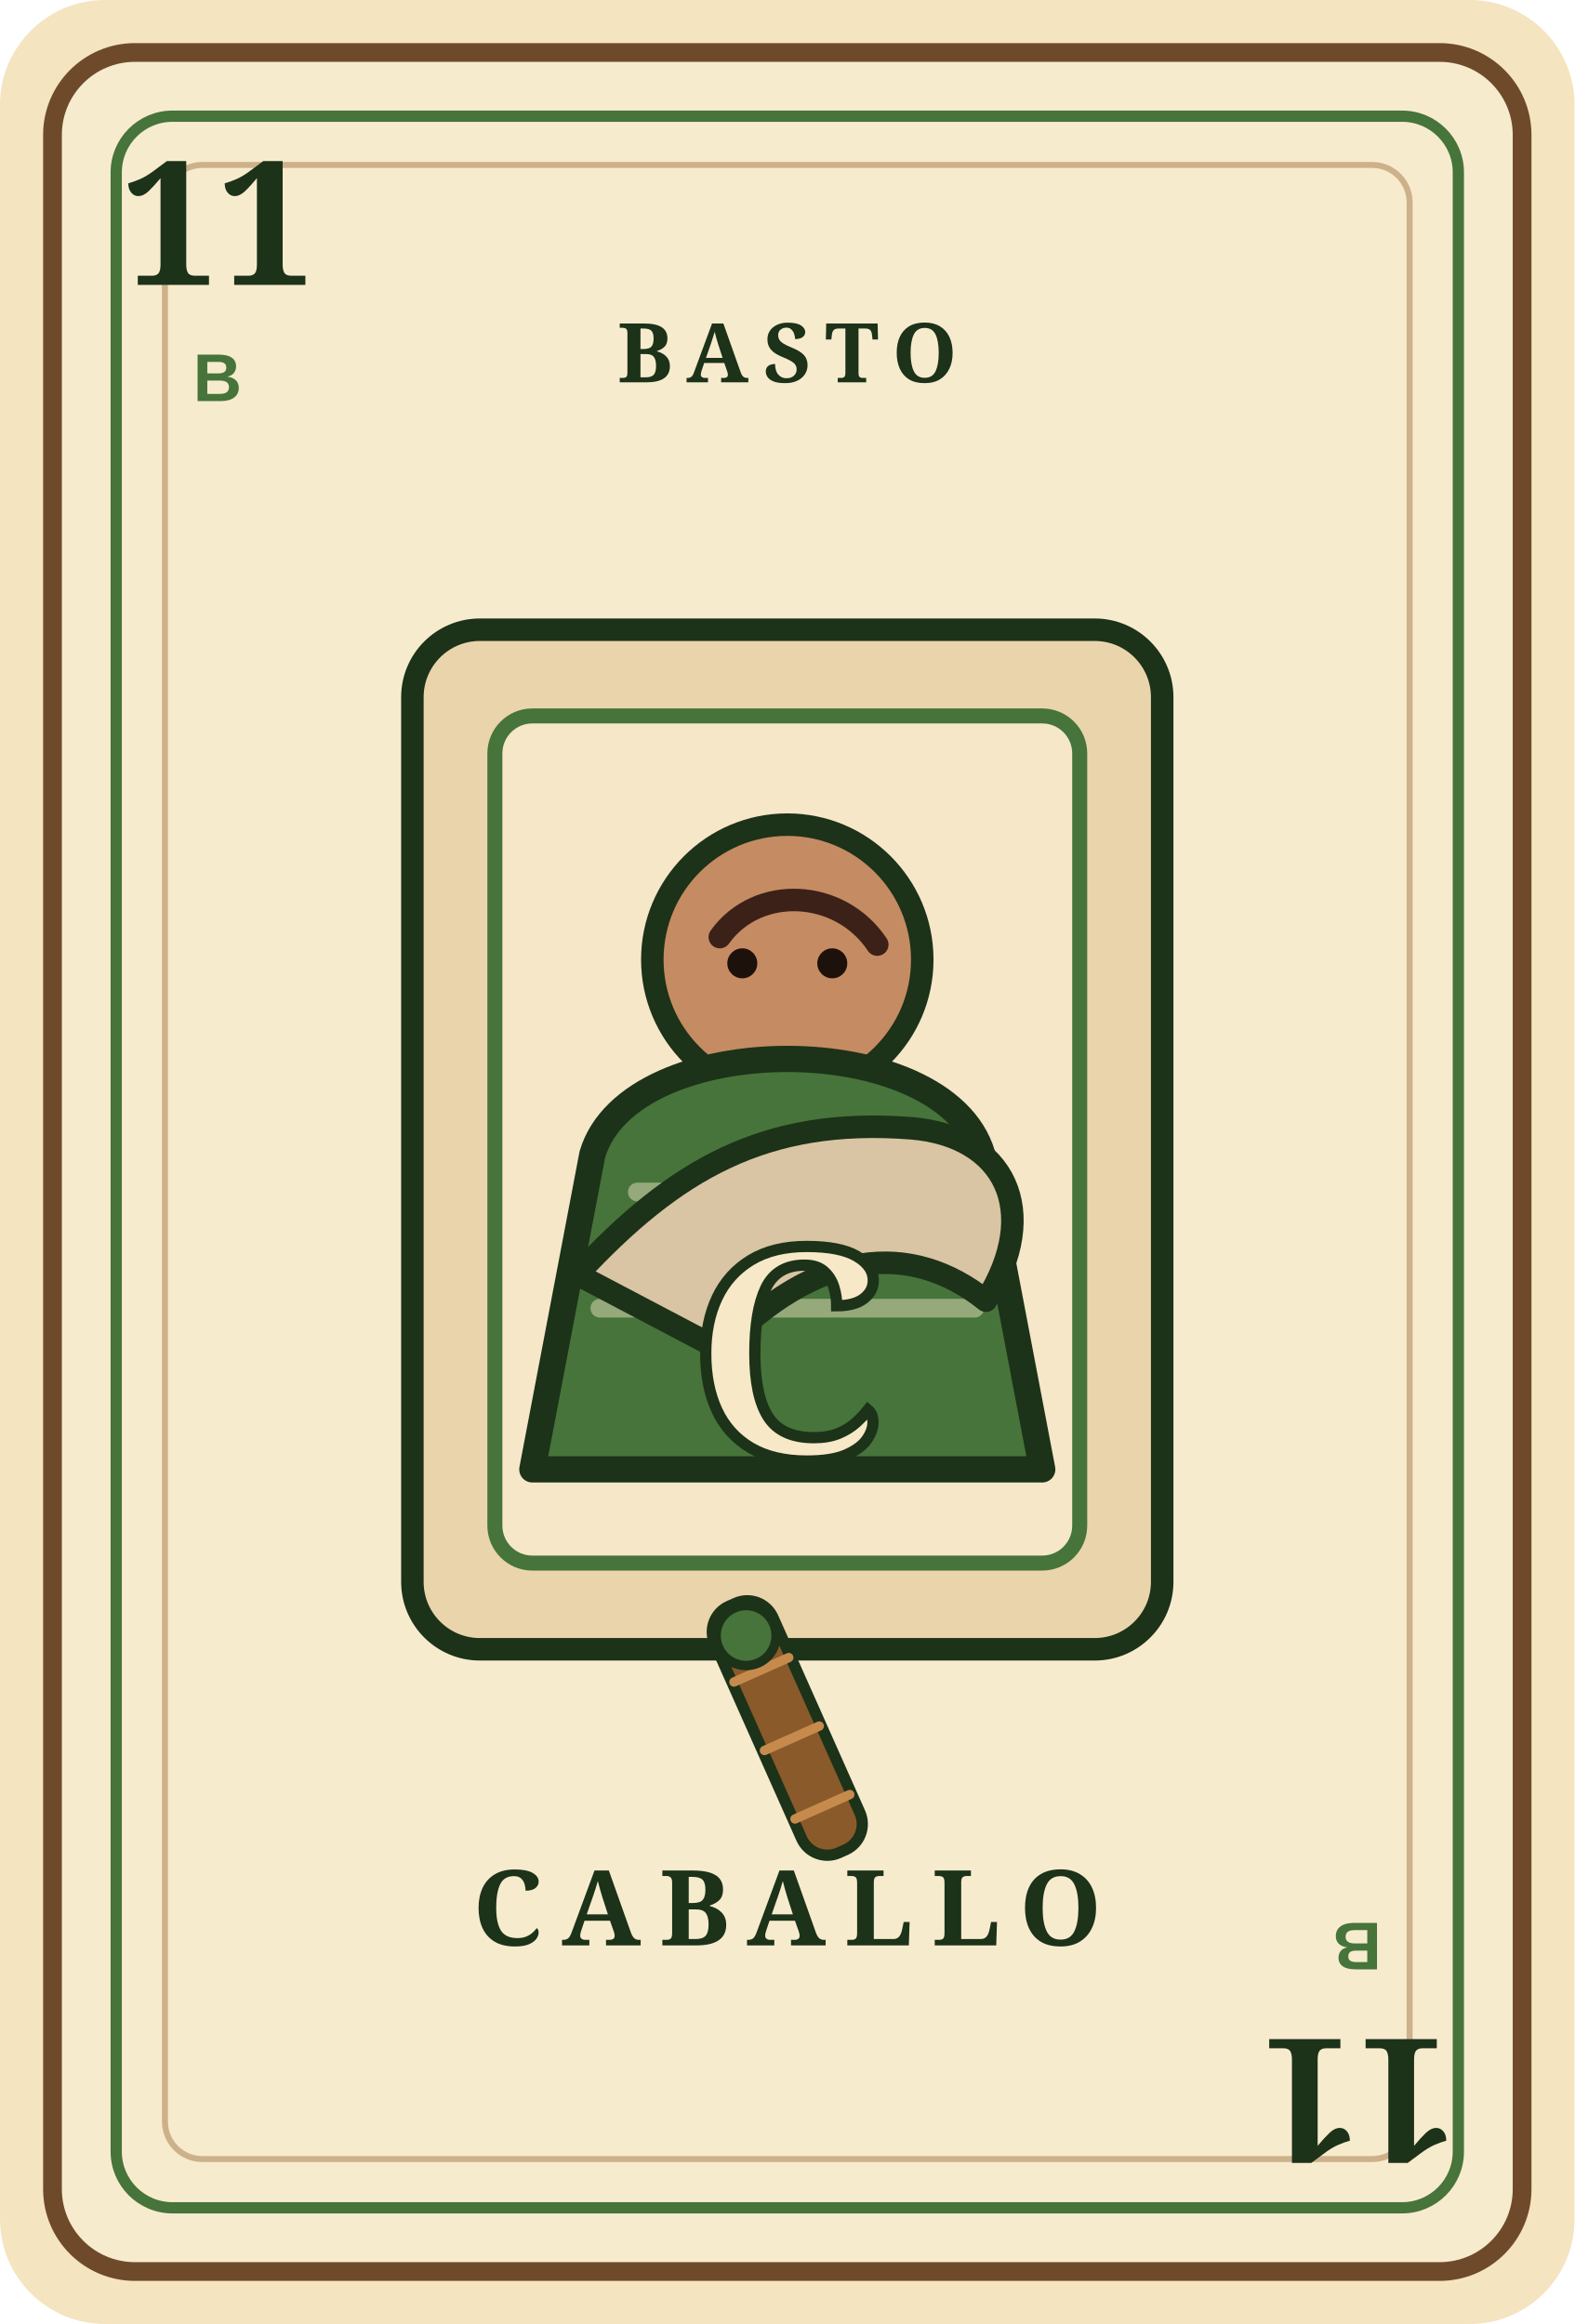
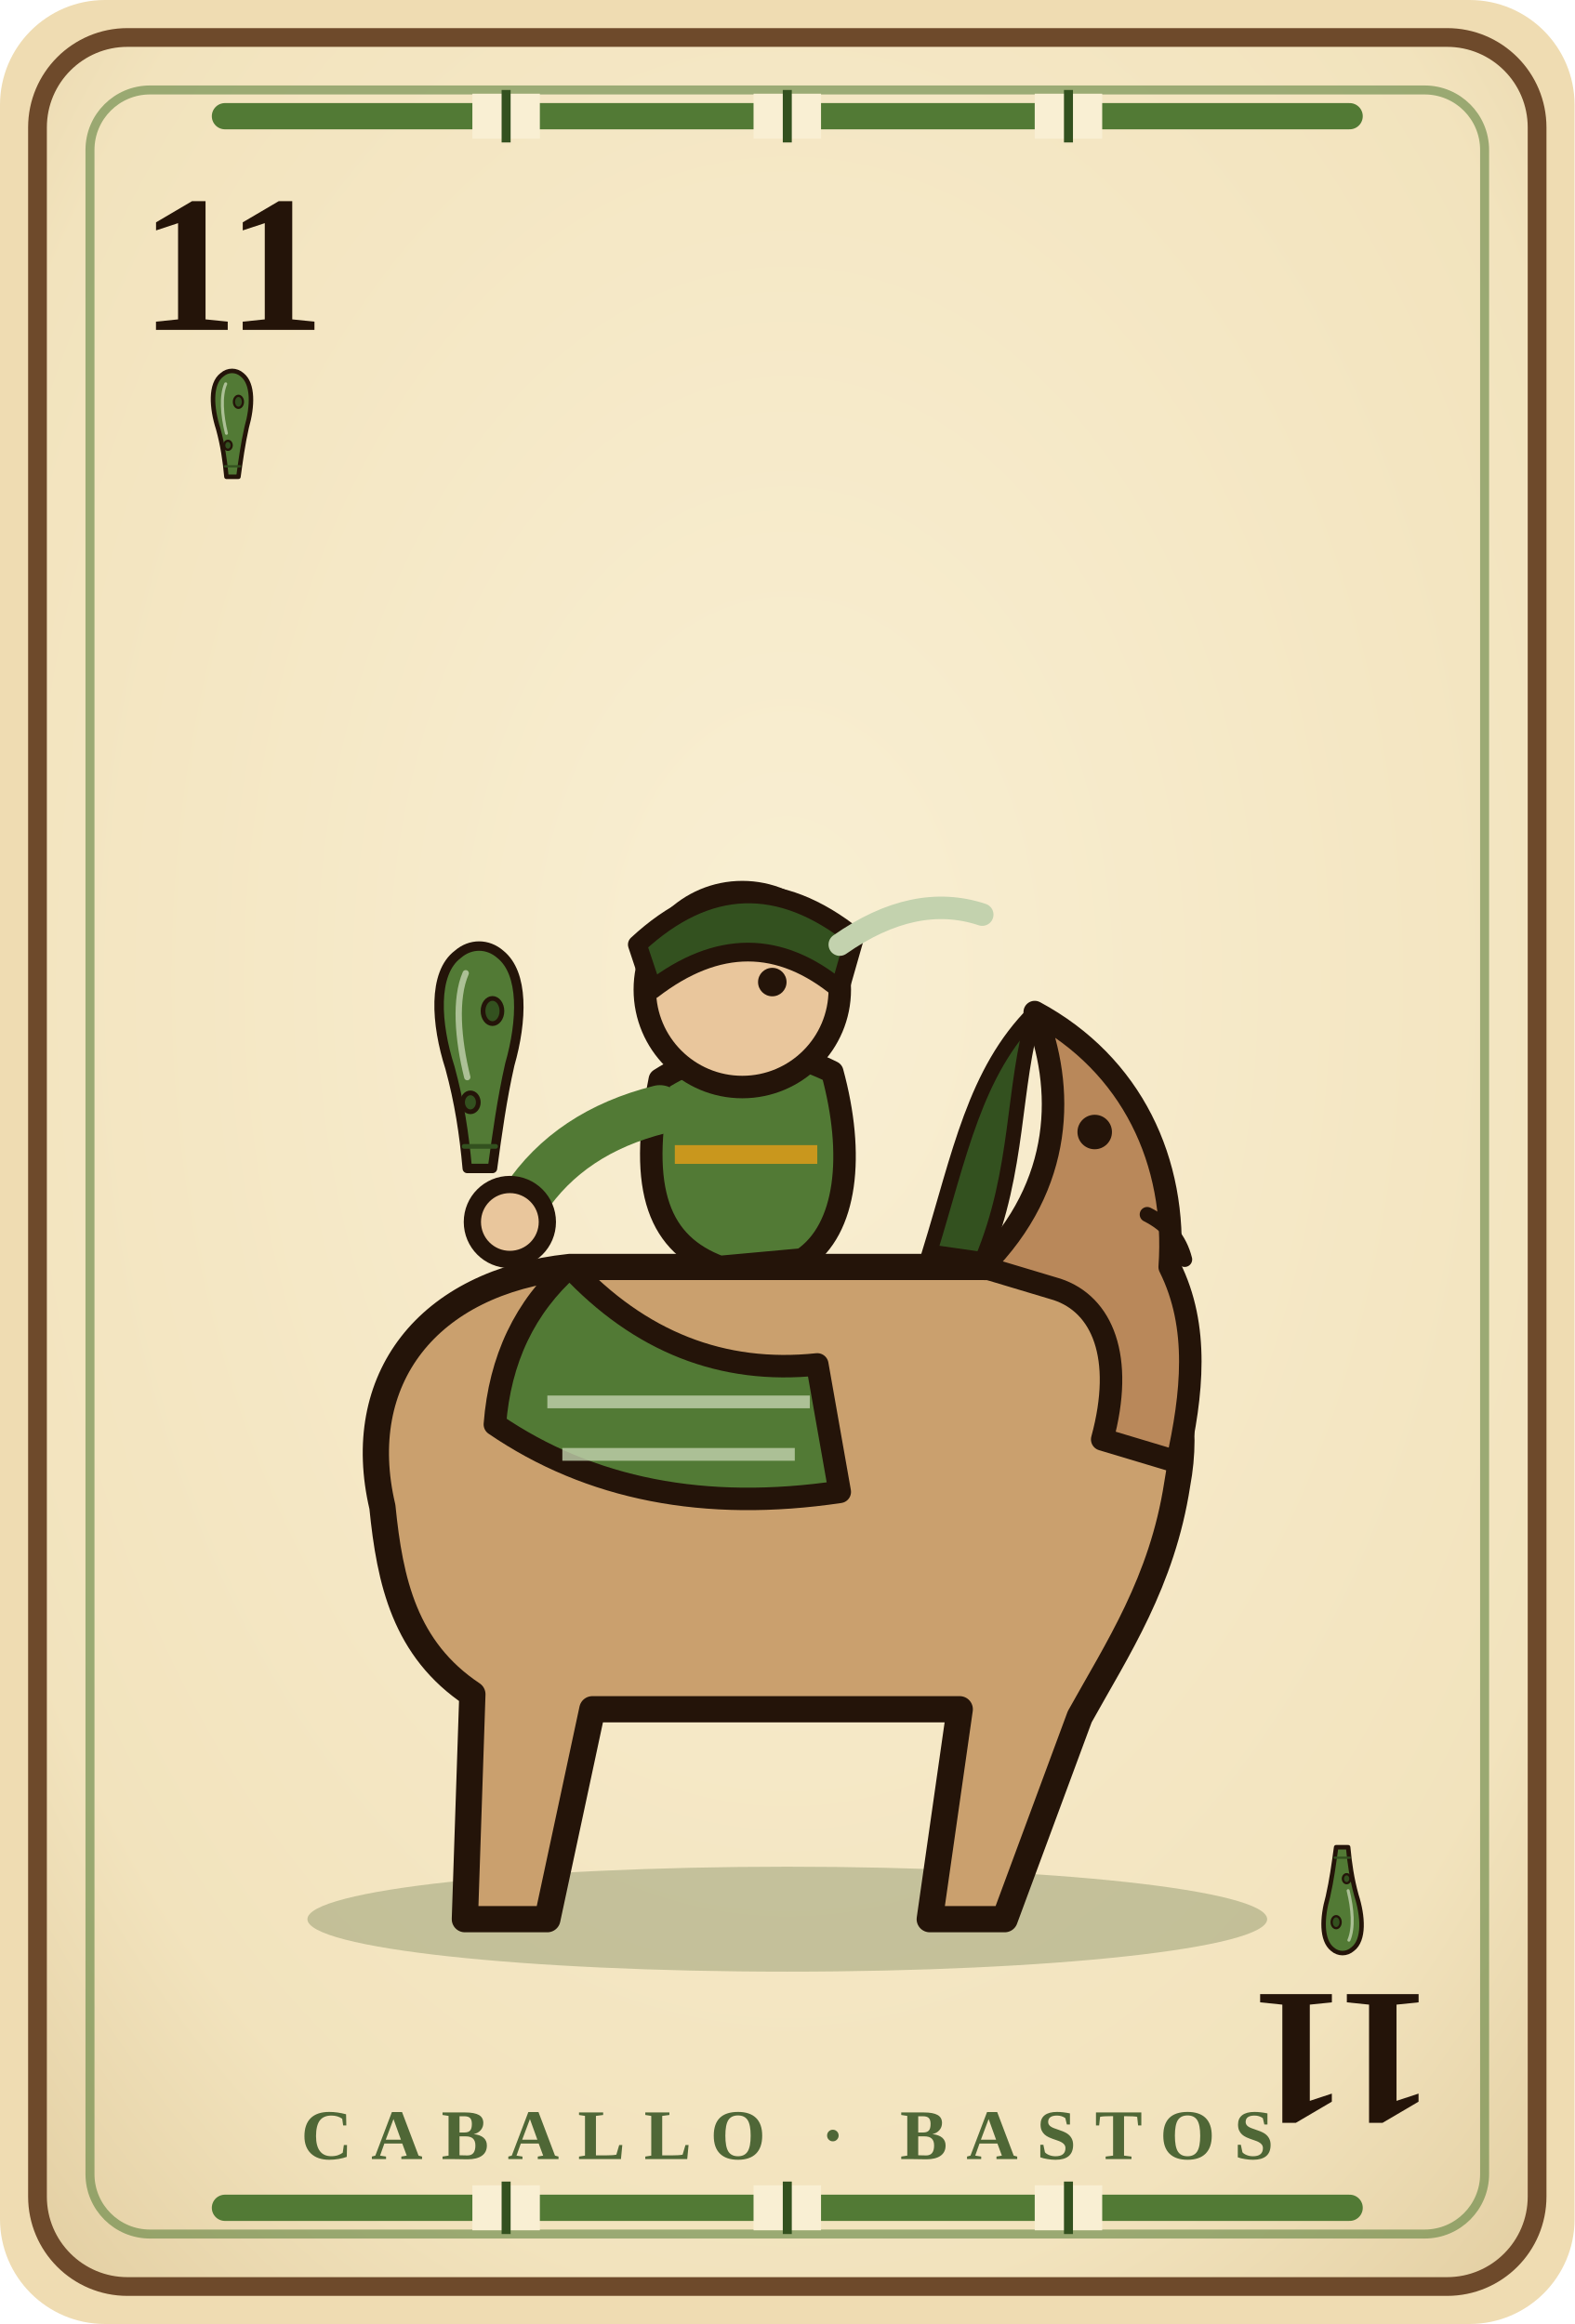
- <svg xmlns="http://www.w3.org/2000/svg" width="420" height="620" viewBox="0 0 420 620" role="img" aria-label="11 de BASTO">
-   <rect width="420" height="620" rx="28" fill="#f4e4bf" />
-   <rect x="14" y="14" width="392" height="592" rx="22" fill="#f7ebce" stroke="#6e4a2b" stroke-width="5" />
-   <rect x="31" y="31" width="358" height="558" rx="15" fill="none" stroke="#46743a" stroke-width="3" />
-   <rect x="44" y="44" width="332" height="532" rx="10" fill="none" stroke="#9f7040" stroke-width="1.6" opacity="0.48" />
-   <g transform="translate(58 76) rotate(0)">
-     <text x="0" y="0" text-anchor="middle" font-family="Georgia, serif" font-size="46" font-weight="800" fill="#1c3219">11</text>
-     <text x="0" y="31" text-anchor="middle" font-family="Arial, sans-serif" font-size="18" font-weight="900" fill="#46743a">B</text>
-   </g>
-   <g transform="translate(362 544) rotate(180)">
-     <text x="0" y="0" text-anchor="middle" font-family="Georgia, serif" font-size="46" font-weight="800" fill="#1c3219">11</text>
-     <text x="0" y="31" text-anchor="middle" font-family="Arial, sans-serif" font-size="18" font-weight="900" fill="#46743a">B</text>
-   </g>
-   <text x="210" y="102" text-anchor="middle" font-family="Georgia, serif" font-size="22" font-weight="700" letter-spacing="4" fill="#1c3219">BASTO</text>
-   <g>
-     <g transform="translate(210 304)">
-       <rect x="-100" y="-136" width="200" height="272" rx="18" fill="#ead4ac" stroke="#1c3219" stroke-width="6" />
-       <rect x="-78" y="-113" width="156" height="226" rx="10" fill="#f5e7c8" stroke="#46743a" stroke-width="4" />
-       <circle cx="0" cy="-48" r="36" fill="#c58b62" stroke="#1c3219" stroke-width="6" />
-       <path d="M-18-54C-8-68 14-67 24-52" fill="none" stroke="#3b2118" stroke-width="6" stroke-linecap="round" />
-       <circle cx="-12" cy="-47" r="4" fill="#1d110c" />
-       <circle cx="12" cy="-47" r="4" fill="#1d110c" />
-       <path d="M-52 4C-42-30 42-30 52 4L68 88H-68Z" fill="#46743a" stroke="#1c3219" stroke-width="7" stroke-linejoin="round" />
-       <path d="M-40 14H40M-50 45H50" stroke="#f5e7c8" stroke-width="5" stroke-linecap="round" opacity="0.46" />
-       <path d="M-56 36C-30 8-6-6 33-3C58-1 68 19 53 43C33 27 8 29-18 56Z" fill="#d9c4a3" stroke="#1c3219" stroke-width="6" stroke-linejoin="round" />
-       <text x="0" y="85" text-anchor="middle" font-family="Georgia, serif" font-size="78" font-weight="800" fill="#f7e8c7" stroke="#1c3219" stroke-width="3">C</text>
-       <g transform="translate(0 157) rotate(0) scale(0.5)">
-         <g transform="rotate(-24)">
-           <rect x="-17" y="-72" width="34" height="144" rx="15" fill="#8a5a2b" stroke="#1c3219" stroke-width="6" />
-           <path d="M-16-34H16M-16 6H16M-16 46H16" stroke="#c68b4c" stroke-width="5" stroke-linecap="round" />
-           <circle cx="0" cy="-54" r="16" fill="#46743a" stroke="#1c3219" stroke-width="5" />
-         </g>
-       </g>
+ <svg xmlns="http://www.w3.org/2000/svg" width="420" height="620" viewBox="0 0 420 620" role="img" aria-label="11 de BASTOS">
+   <defs>
+     <radialGradient id="paper" cx="50%" cy="42%" r="75%">
+       <stop offset="0%" stop-color="#f9efd3" />
+       <stop offset="78%" stop-color="#f2e3bd" />
+       <stop offset="100%" stop-color="#e4d0a4" />
+     </radialGradient>
+   </defs>
+   <rect width="420" height="620" rx="28" fill="#efdcb2" />
+   <rect x="10" y="10" width="400" height="600" rx="24" fill="url(#paper)" stroke="#6e4a2b" stroke-width="5" />
+   <rect x="24" y="24" width="372" height="572" rx="16" fill="none" stroke="#527a35" stroke-width="2.4" opacity="0.55" />
+   <path d="M60,31 H360 M60,589 H360" stroke="#527a35" stroke-width="7" stroke-linecap="round" />
+   <rect x="126.0" y="25" width="18" height="12" fill="#f9efd3" />
+   <path d="M135.0,24 L135.0,38" stroke="#33511f" stroke-width="2.4" />
+   <rect x="126.0" y="583" width="18" height="12" fill="#f9efd3" />
+   <path d="M135.0,582 L135.0,596" stroke="#33511f" stroke-width="2.4" />
+   <rect x="201.0" y="25" width="18" height="12" fill="#f9efd3" />
+   <path d="M210.0,24 L210.0,38" stroke="#33511f" stroke-width="2.4" />
+   <rect x="201.0" y="583" width="18" height="12" fill="#f9efd3" />
+   <path d="M210.0,582 L210.0,596" stroke="#33511f" stroke-width="2.4" />
+   <rect x="276.0" y="25" width="18" height="12" fill="#f9efd3" />
+   <path d="M285.0,24 L285.0,38" stroke="#33511f" stroke-width="2.4" />
+   <rect x="276.0" y="583" width="18" height="12" fill="#f9efd3" />
+   <path d="M285.0,582 L285.0,596" stroke="#33511f" stroke-width="2.4" />
+   <g transform="translate(62 88) rotate(0)">
+     <text x="0" y="0" text-anchor="middle" font-family="Georgia, 'Times New Roman', serif" font-size="52" font-weight="700" fill="#241409">11</text>
+     <g transform="translate(0 26) rotate(0) scale(0.2)">
+       <path d="M-14,-70 C-30,-58 -28,-26 -19,2 C-13,24 -10,44 -8,66 L8,66 C11,44 14,22 19,0 C27,-28 28,-58 13,-70 C5,-77 -6,-77 -14,-70 Z" fill="#527a35" stroke="#241409" stroke-width="6" stroke-linejoin="round" />
+       <path d="M-9,-58 C-16,-42 -14,-16 -8,8" fill="none" stroke="#c3d2ae" stroke-width="4" stroke-linecap="round" opacity="0.8" />
+       <ellipse cx="8" cy="-34" rx="6" ry="8" fill="#33511f" stroke="#241409" stroke-width="3" />
+       <ellipse cx="-6" cy="24" rx="5" ry="6" fill="#33511f" stroke="#241409" stroke-width="3" />
+       <path d="M-10,52 H10" stroke="#33511f" stroke-width="3" stroke-linecap="round" />
    </g>
  </g>
-   <text x="210" y="519" text-anchor="middle" font-family="Georgia, serif" font-size="28" font-weight="700" letter-spacing="5" fill="#1c3219">CABALLO</text>
+   <g transform="translate(358 532) rotate(180)">
+     <text x="0" y="0" text-anchor="middle" font-family="Georgia, 'Times New Roman', serif" font-size="52" font-weight="700" fill="#241409">11</text>
+     <g transform="translate(0 26) rotate(0) scale(0.2)">
+       <path d="M-14,-70 C-30,-58 -28,-26 -19,2 C-13,24 -10,44 -8,66 L8,66 C11,44 14,22 19,0 C27,-28 28,-58 13,-70 C5,-77 -6,-77 -14,-70 Z" fill="#527a35" stroke="#241409" stroke-width="6" stroke-linejoin="round" />
+       <path d="M-9,-58 C-16,-42 -14,-16 -8,8" fill="none" stroke="#c3d2ae" stroke-width="4" stroke-linecap="round" opacity="0.8" />
+       <ellipse cx="8" cy="-34" rx="6" ry="8" fill="#33511f" stroke="#241409" stroke-width="3" />
+       <ellipse cx="-6" cy="24" rx="5" ry="6" fill="#33511f" stroke="#241409" stroke-width="3" />
+       <path d="M-10,52 H10" stroke="#33511f" stroke-width="3" stroke-linecap="round" />
+     </g>
+   </g>
+   <text x="210" y="576" text-anchor="middle" font-family="Georgia, 'Times New Roman', serif" font-size="19" font-weight="700" letter-spacing="5" fill="#33511f" opacity="0.85">CABALLO · BASTOS</text>
+   <g transform="translate(210 348)">
+     <ellipse cx="0" cy="164" rx="128" ry="14" fill="#33511f" opacity="0.25" />
+     <path d="M-108,54 C-116,20 -96,-6 -58,-10 L52,-10 C92,-10 110,16 104,48 C100,74 88,92 78,110 L58,164 L38,164 L46,108 L-52,108 L-64,164 L-86,164 L-84,104 C-102,92 -106,74 -108,54 Z" fill="#caa06e" stroke="#241409" stroke-width="7" stroke-linejoin="round" />
+     <path d="M52,-10 C74,-32 74,-58 66,-78 C92,-64 104,-38 102,-10 C110,6 108,24 104,42 L84,36 C90,14 84,0 72,-4 Z" fill="#b9885a" stroke="#241409" stroke-width="6" stroke-linejoin="round" />
+     <path d="M66,-78 C60,-58 62,-36 52,-12 L38,-14 C46,-40 50,-62 66,-78 Z" fill="#33511f" stroke="#241409" stroke-width="4" />
+     <circle cx="82" cy="-46" r="4.6" fill="#241409" />
+     <path d="M96,-24 Q104,-20 106,-12" fill="none" stroke="#241409" stroke-width="4" stroke-linecap="round" />
+     <path d="M-58,-10 Q-30,20 8,16 L14,50 Q-40,58 -78,32 Q-76,6 -58,-10 Z" fill="#527a35" stroke="#241409" stroke-width="6" stroke-linejoin="round" />
+     <path d="M-64,26 H6 M-60,40 H2" stroke="#c3d2ae" stroke-width="3.4" opacity="0.8" />
+     <path d="M-34,-60 C-40,-30 -34,-16 -18,-10 L4,-12 C16,-20 18,-40 12,-62 Q-12,-74 -34,-60 Z" fill="#527a35" stroke="#241409" stroke-width="6" stroke-linejoin="round" />
+     <path d="M-30,-40 H8" stroke="#c9971d" stroke-width="5" />
+     <circle cx="-12" cy="-84" r="26" fill="#e9c69c" stroke="#241409" stroke-width="6" />
+     <circle cx="-4" cy="-86" r="3.8" fill="#241409" />
+     <path d="M-40,-96 Q-12,-122 18,-98 L14,-84 Q-10,-104 -36,-84 Z" fill="#33511f" stroke="#241409" stroke-width="5" stroke-linejoin="round" />
+     <path d="M14,-96 Q34,-110 52,-104" fill="none" stroke="#c3d2ae" stroke-width="6" stroke-linecap="round" />
+     <path d="M-34,-52 Q-58,-46 -70,-28" fill="none" stroke="#527a35" stroke-width="13" stroke-linecap="round" />
+     <circle cx="-74" cy="-22" r="10" fill="#e9c69c" stroke="#241409" stroke-width="4.6" />
+     <g transform="translate(-82 -64) rotate(0) scale(0.42)">
+       <path d="M-14,-70 C-30,-58 -28,-26 -19,2 C-13,24 -10,44 -8,66 L8,66 C11,44 14,22 19,0 C27,-28 28,-58 13,-70 C5,-77 -6,-77 -14,-70 Z" fill="#527a35" stroke="#241409" stroke-width="6" stroke-linejoin="round" />
+       <path d="M-9,-58 C-16,-42 -14,-16 -8,8" fill="none" stroke="#c3d2ae" stroke-width="4" stroke-linecap="round" opacity="0.8" />
+       <ellipse cx="8" cy="-34" rx="6" ry="8" fill="#33511f" stroke="#241409" stroke-width="3" />
+       <ellipse cx="-6" cy="24" rx="5" ry="6" fill="#33511f" stroke="#241409" stroke-width="3" />
+       <path d="M-10,52 H10" stroke="#33511f" stroke-width="3" stroke-linecap="round" />
+     </g>
+   </g>
</svg>
